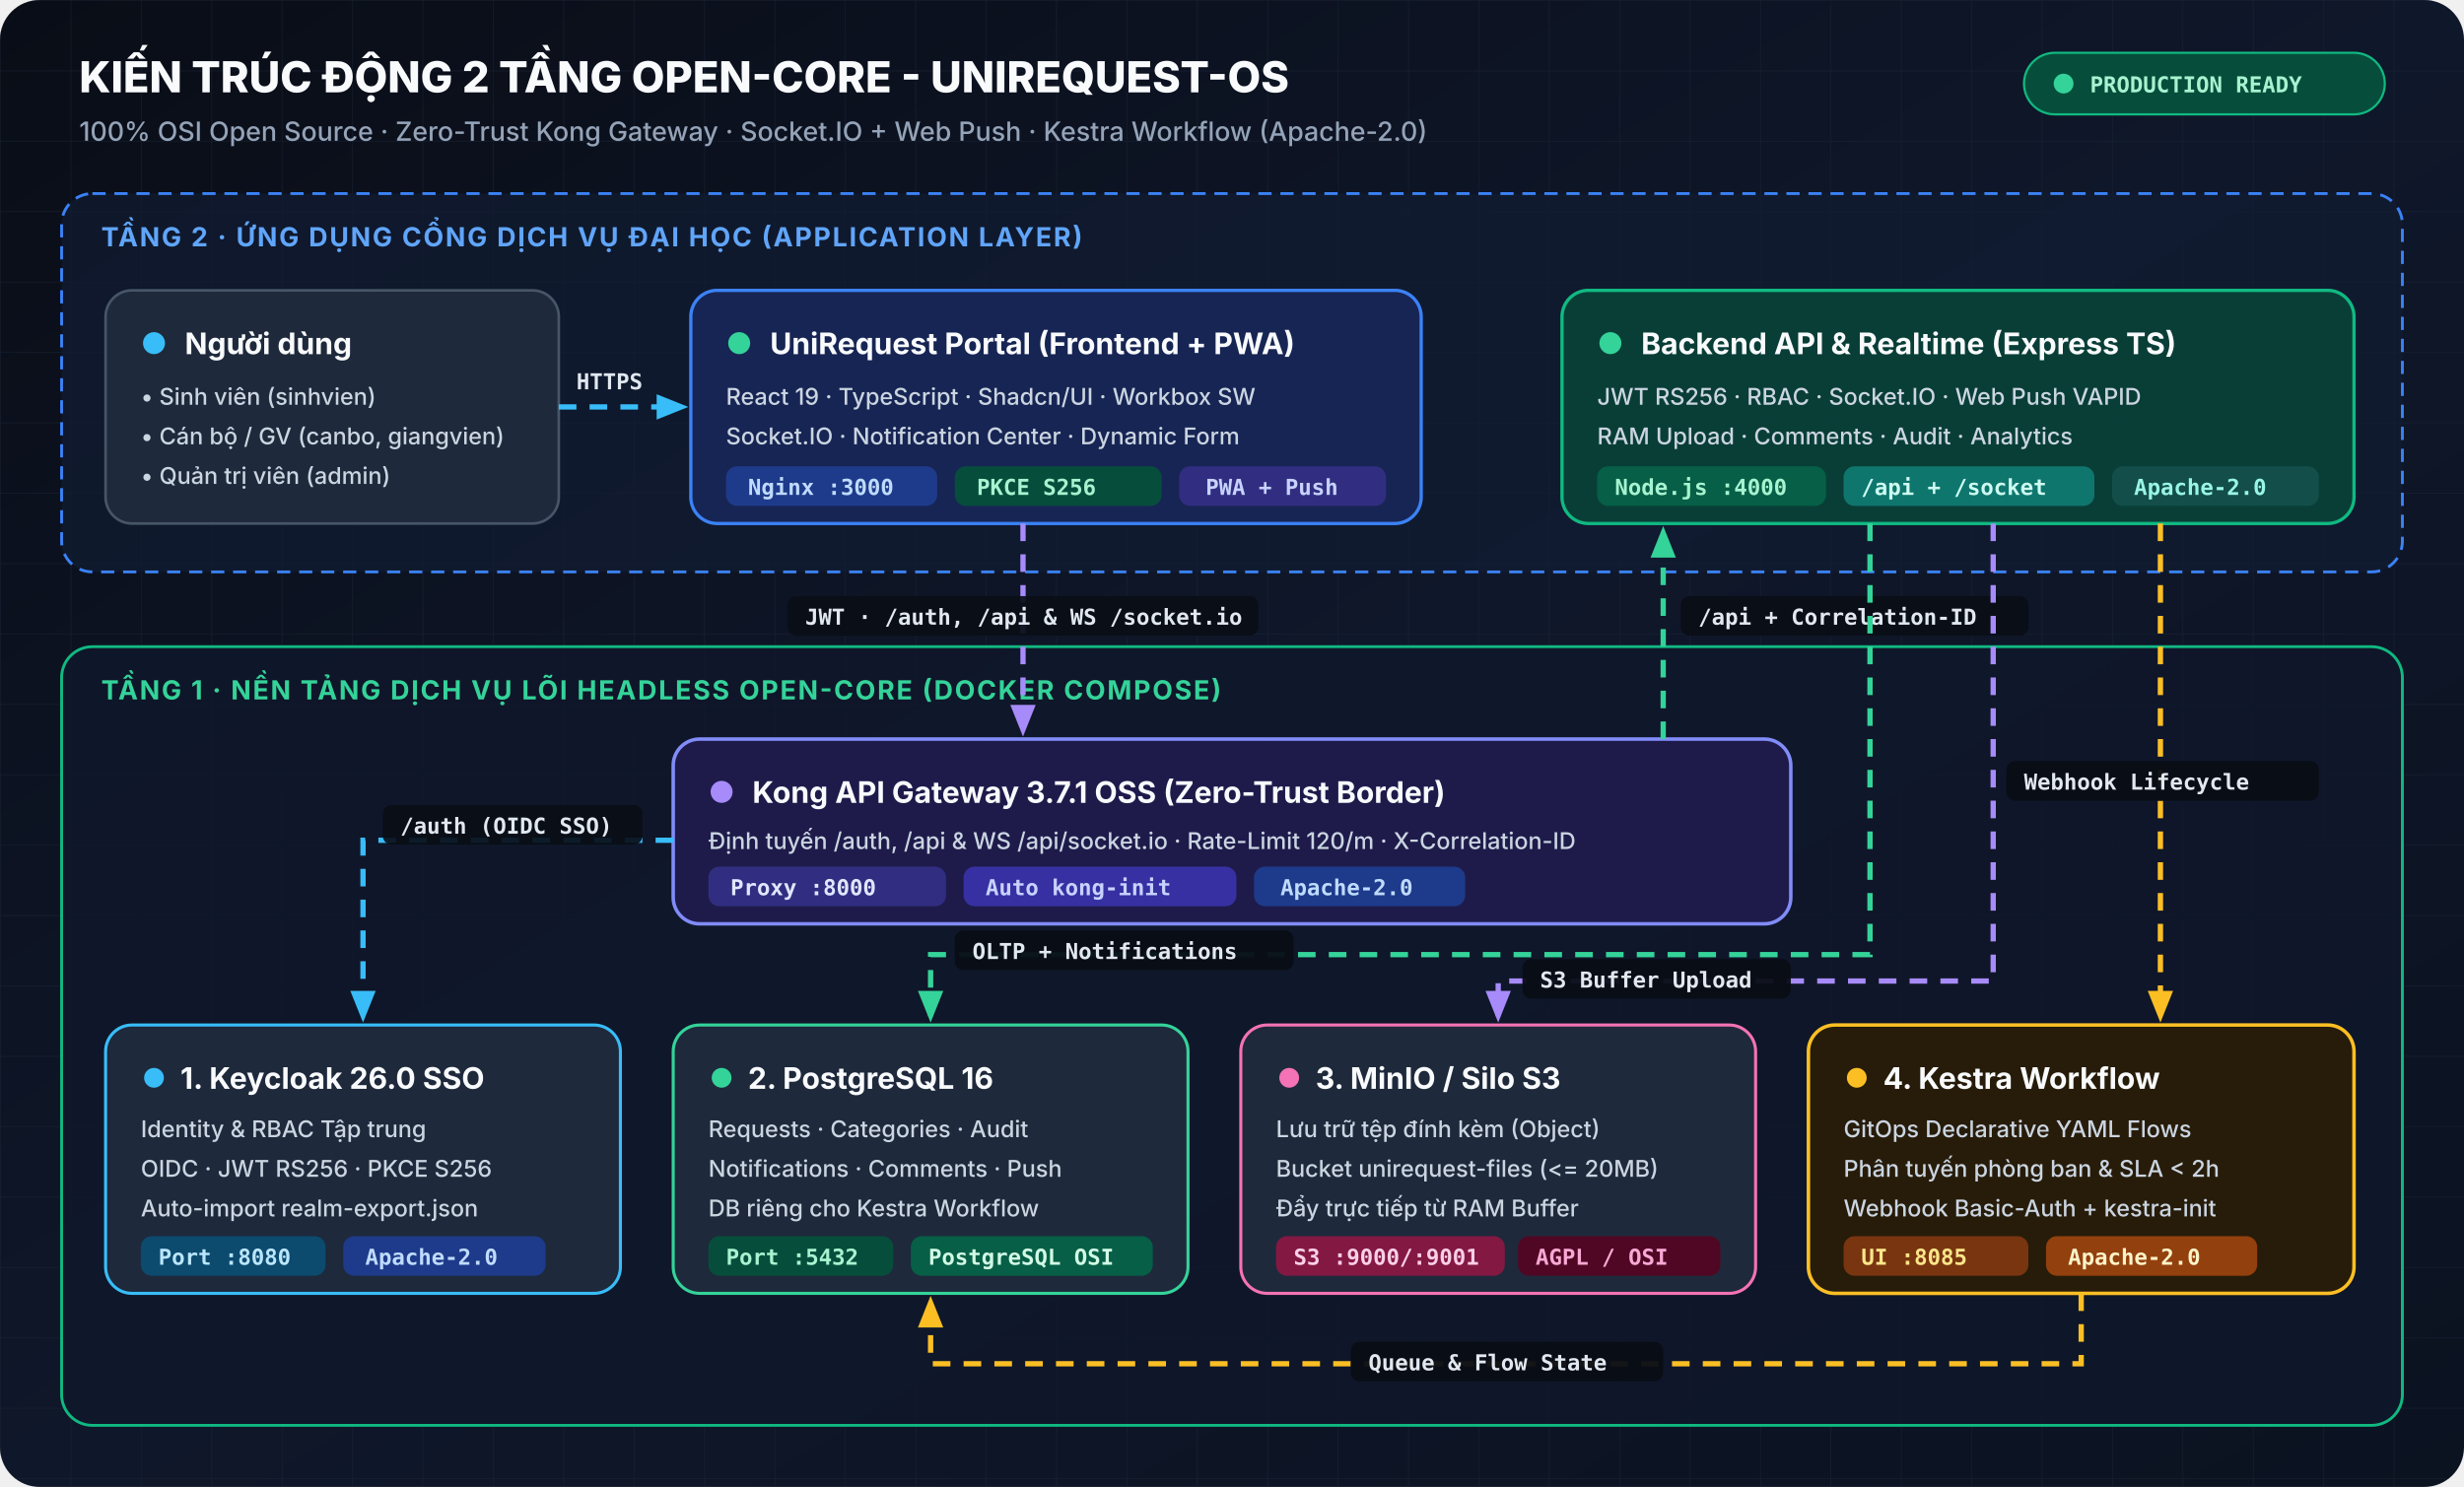
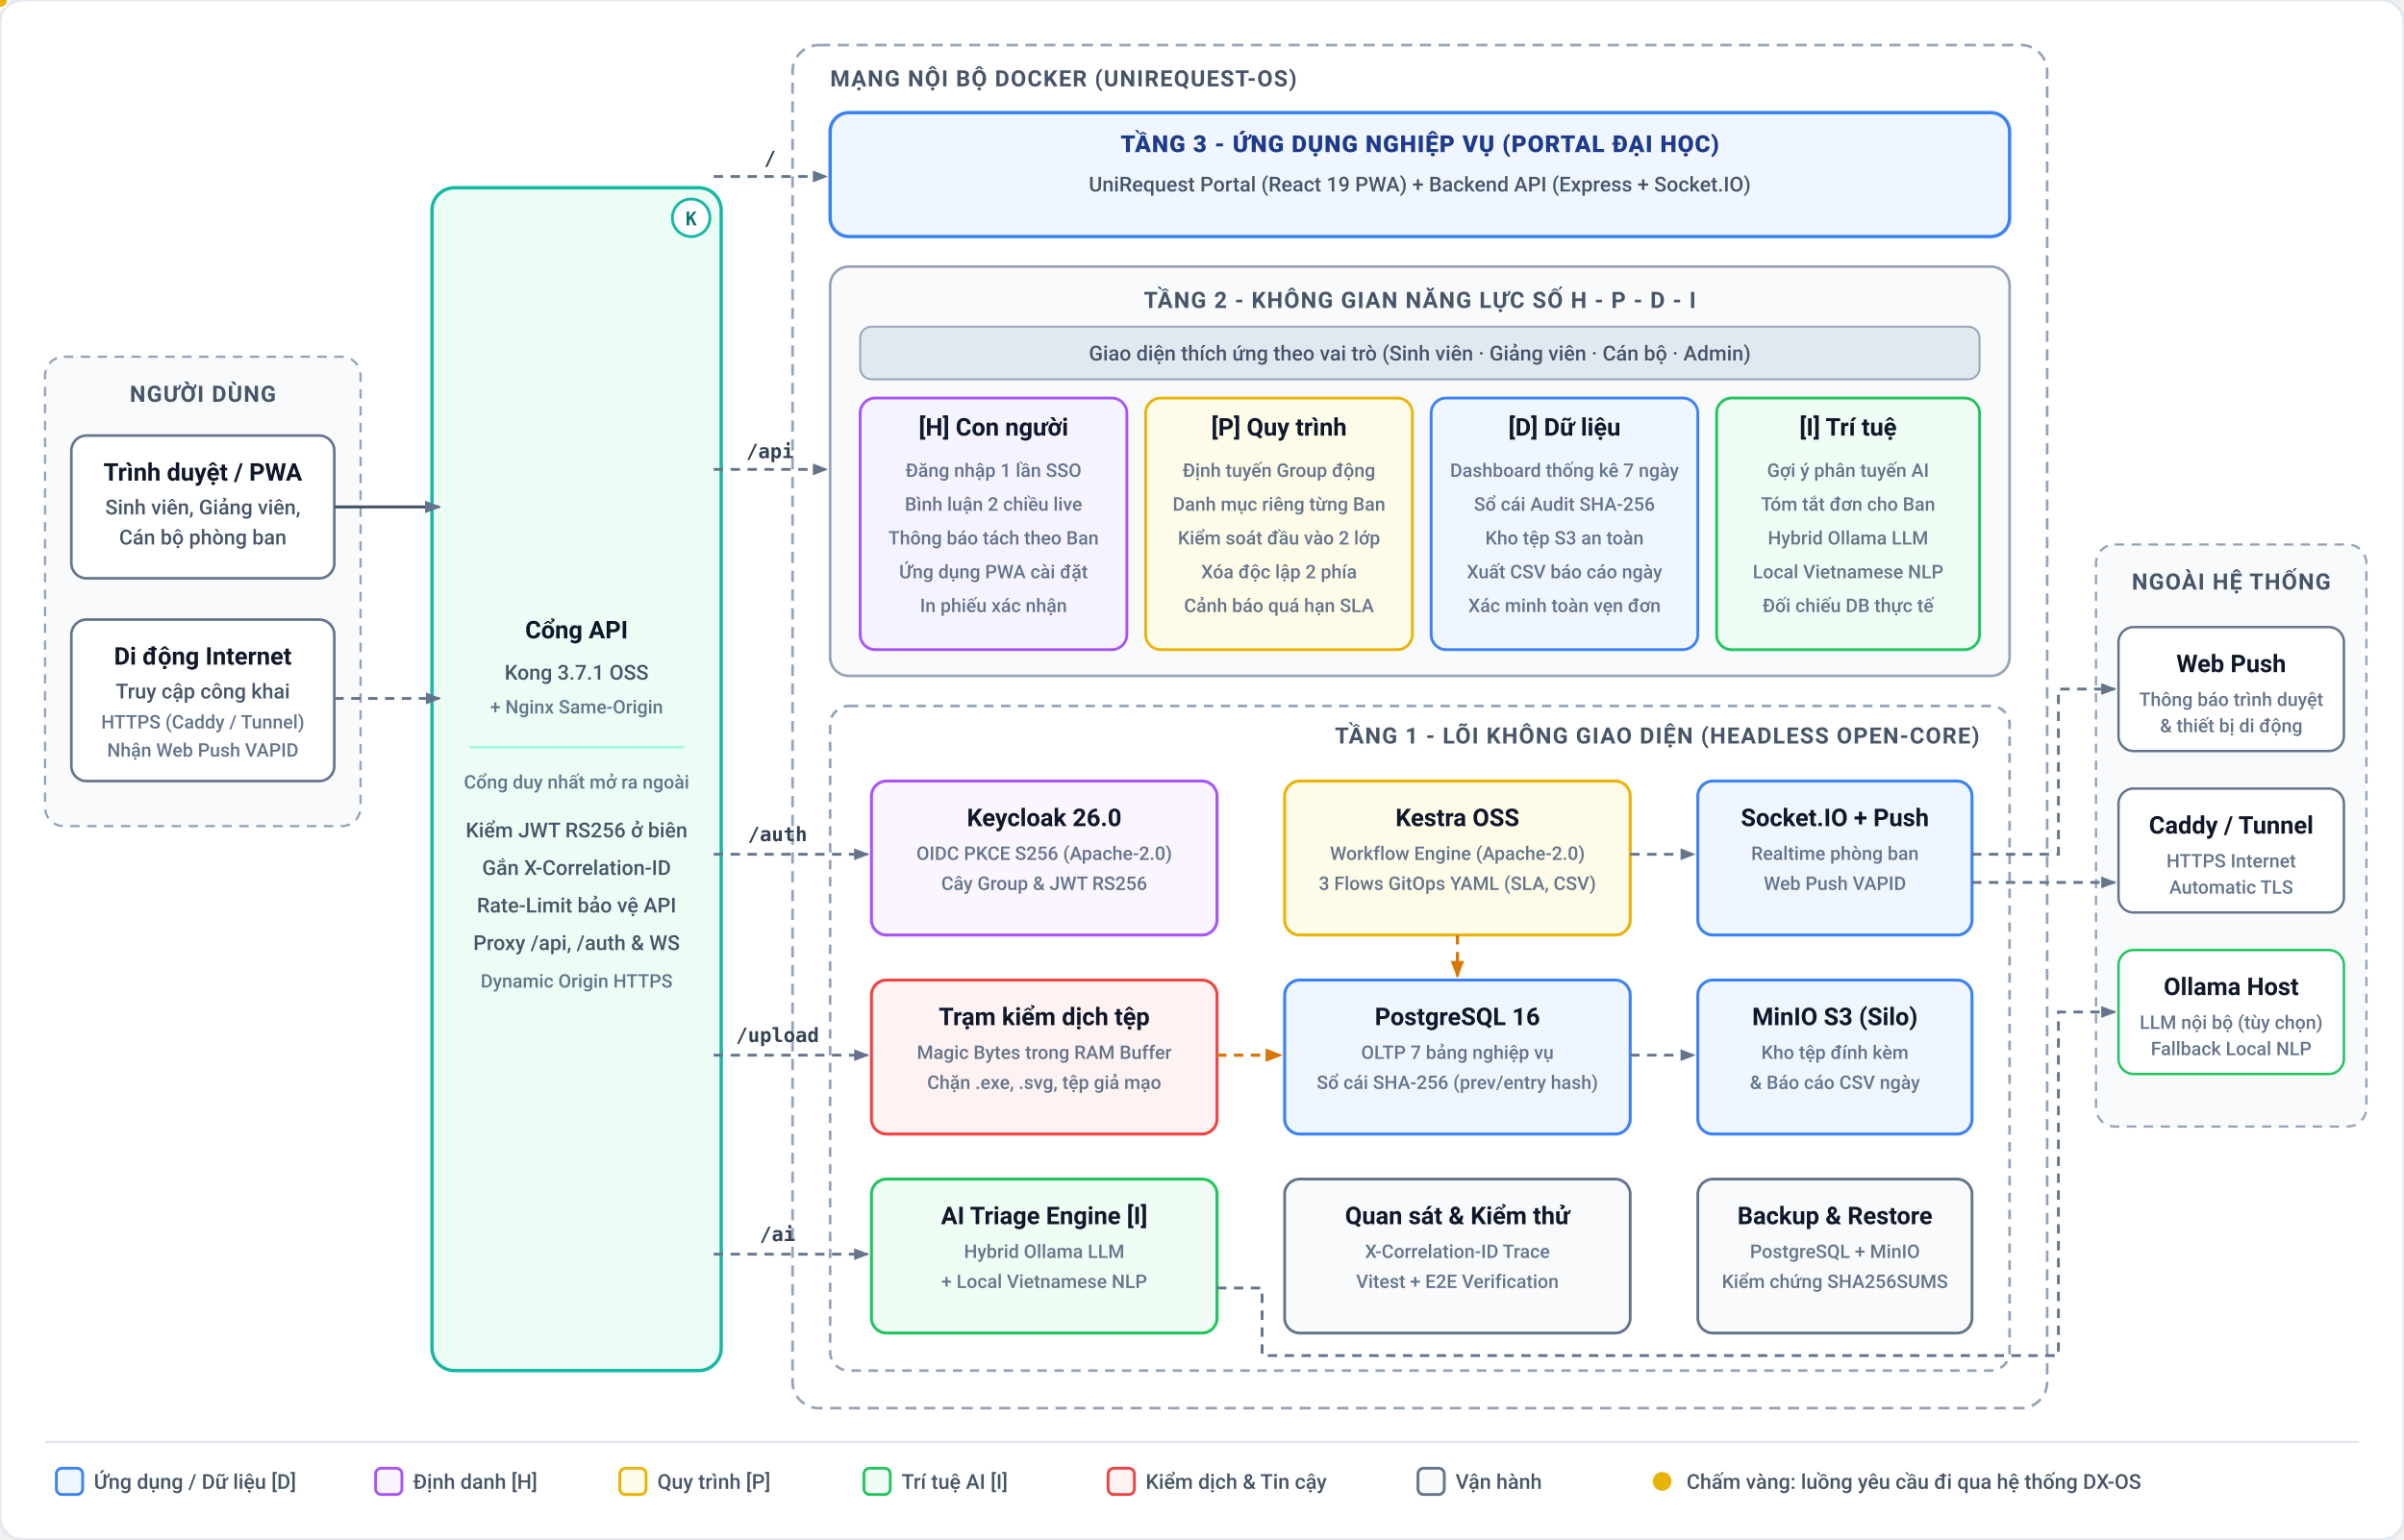
- <svg xmlns="http://www.w3.org/2000/svg" viewBox="0 0 1120 676" width="1120" height="676" role="img" aria-label="Kiến trúc động 2 tầng Open-Core của UniRequest-OS">
+ <svg xmlns="http://www.w3.org/2000/svg" viewBox="0 0 1280 820" width="1280" height="820" role="img" aria-label="Kiến trúc 3 tầng DX-OS Open-Core của UniRequest-OS">
  <defs>
    <style>
-       .title { font-family: Inter, -apple-system, BlinkMacSystemFont, 'Segoe UI', sans-serif; font-weight: 800; fill: #f8fafc; }
-       .sub { font-family: Inter, -apple-system, BlinkMacSystemFont, 'Segoe UI', sans-serif; font-weight: 500; fill: #94a3b8; }
-       .layer-label { font-family: Inter, -apple-system, BlinkMacSystemFont, 'Segoe UI', sans-serif; font-weight: 700; font-size: 12px; letter-spacing: 0.8px; }
-       .card-title { font-family: Inter, -apple-system, BlinkMacSystemFont, 'Segoe UI', sans-serif; font-weight: 700; font-size: 13.5px; fill: #f8fafc; }
-       .card-desc { font-family: Inter, -apple-system, BlinkMacSystemFont, 'Segoe UI', sans-serif; font-weight: 500; font-size: 10.5px; fill: #cbd5e1; }
-       .pill { font-family: ui-monospace, SFMono-Regular, Menlo, monospace; font-size: 10px; font-weight: 600; }
-       .edge-label { font-family: ui-monospace, SFMono-Regular, Menlo, monospace; font-size: 10px; font-weight: 600; fill: #e2e8f0; }
- 
-       .flow-blue {
-         stroke: #38bdf8;
-         stroke-width: 2.4;
-         fill: none;
-         stroke-dasharray: 8 6;
-         animation: dashMove 1.2s linear infinite;
-       }
-       .flow-green {
-         stroke: #34d399;
-         stroke-width: 2.4;
-         fill: none;
-         stroke-dasharray: 8 6;
-         animation: dashMove 1.4s linear infinite;
-       }
-       .flow-amber {
-         stroke: #fbbf24;
-         stroke-width: 2.4;
-         fill: none;
-         stroke-dasharray: 8 6;
-         animation: dashMove 1.1s linear infinite;
-       }
-       .flow-violet {
-         stroke: #a78bfa;
-         stroke-width: 2.4;
-         fill: none;
-         stroke-dasharray: 8 6;
-         animation: dashMove 1.3s linear infinite;
-       }
-       .pulse-dot {
-         animation: pulseGlow 2s ease-in-out infinite;
-       }
-       @keyframes dashMove {
-         from { stroke-dashoffset: 28; }
-         to { stroke-dashoffset: 0; }
-       }
-       @keyframes pulseGlow {
-         0%, 100% { opacity: 1; }
-         50% { opacity: 0.35; }
-       }
+       .f { font-family: 'Segoe UI', Roboto, 'Helvetica Neue', Arial, sans-serif; }
+       .mono { font-family: ui-monospace, SFMono-Regular, Menlo, Consolas, monospace; }
+       .h-zone { font-size: 12px; font-weight: 700; fill: #475569; letter-spacing: 0.6px; }
+       .h-tier { font-size: 12.5px; font-weight: 800; fill: #1e3a8a; letter-spacing: 0.5px; }
+       .title { font-size: 13px; font-weight: 700; fill: #0f172a; }
+       .sub { font-size: 11px; font-weight: 500; fill: #475569; }
+       .tiny { font-size: 10px; font-weight: 500; fill: #64748b; }
+       .edge-txt { font-size: 10.5px; font-weight: 600; fill: #334155; }
+       .wire { stroke: #64748b; stroke-width: 1.5; fill: none; stroke-dasharray: 5 4; }
+       .wire-solid { stroke: #475569; stroke-width: 1.6; fill: none; }
+       .wire-amber { stroke: #d97706; stroke-width: 1.7; fill: none; stroke-dasharray: 5 4; }
    </style>
-     <linearGradient id="bgGrad" x1="0%" y1="0%" x2="100%" y2="100%">
-       <stop offset="0%" stop-color="#090d16" />
-       <stop offset="50%" stop-color="#0f172a" />
-       <stop offset="100%" stop-color="#0b1220" />
-     </linearGradient>
-     <marker id="arrowBlue" viewBox="0 0 10 10" refX="8" refY="5" markerWidth="6" markerHeight="6" orient="auto-start-reverse">
-       <path d="M 0 1 L 10 5 L 0 9 z" fill="#38bdf8" />
+     <marker id="arr" viewBox="0 0 10 10" refX="8" refY="5" markerWidth="6" markerHeight="6" orient="auto-start-reverse">
+       <path d="M 0 1.5 L 9 5 L 0 8.5 z" fill="#64748b" />
    </marker>
-     <marker id="arrowGreen" viewBox="0 0 10 10" refX="8" refY="5" markerWidth="6" markerHeight="6" orient="auto-start-reverse">
-       <path d="M 0 1 L 10 5 L 0 9 z" fill="#34d399" />
+     <marker id="arr-amber" viewBox="0 0 10 10" refX="8" refY="5" markerWidth="6" markerHeight="6" orient="auto-start-reverse">
+       <path d="M 0 1.5 L 9 5 L 0 8.5 z" fill="#d97706" />
    </marker>
-     <marker id="arrowAmber" viewBox="0 0 10 10" refX="8" refY="5" markerWidth="6" markerHeight="6" orient="auto-start-reverse">
-       <path d="M 0 1 L 10 5 L 0 9 z" fill="#fbbf24" />
-     </marker>
-     <marker id="arrowViolet" viewBox="0 0 10 10" refX="8" refY="5" markerWidth="6" markerHeight="6" orient="auto-start-reverse">
-       <path d="M 0 1 L 10 5 L 0 9 z" fill="#a78bfa" />
-     </marker>
-     <pattern id="grid" width="32" height="32" patternUnits="userSpaceOnUse">
-       <path d="M 32 0 L 0 0 0 32" fill="none" stroke="#1e293b" stroke-width="0.7" opacity="0.5" />
-     </pattern>
+     <path id="p-req-in" d="M 192 260 L 240 260 L 240 120 L 420 120" />
+     <path id="p-gateway-core" d="M 380 430 L 440 430 L 440 465 L 485 465" />
+     <path id="p-core-kestra" d="M 650 565 L 705 565" />
+     <path id="p-core-pg" d="M 865 565 L 915 565" />
+     <path id="p-ai-route" d="M 380 680 L 915 680" />
+     <path id="p-push-out" d="M 1075 465 L 1110 465 L 1110 365 L 1125 365" />
  </defs>
-   <rect width="1120" height="676" rx="18" fill="url(#bgGrad)" />
-   <rect width="1120" height="676" rx="18" fill="url(#grid)" />
-   <text x="36" y="42" class="title" font-size="19.5">KIẾN TRÚC ĐỘNG 2 TẦNG OPEN-CORE - UNIREQUEST-OS</text>
-   <text x="36" y="64" class="sub" font-size="12">100% OSI Open Source · Zero-Trust Kong Gateway · Socket.IO + Web Push · Kestra Workflow (Apache-2.0)</text>
-   <rect x="920" y="24" width="164" height="28" rx="14" fill="#064e3b" stroke="#10b981" stroke-width="1" />
-   <circle cx="938" cy="38" r="4.5" fill="#34d399" class="pulse-dot" />
-   <text x="950" y="42" class="pill" fill="#a7f3d0">PRODUCTION READY</text>
-   <rect x="28" y="88" width="1064" height="172" rx="14" fill="#111c33" fill-opacity="0.72" stroke="#3b82f6" stroke-width="1.3" stroke-dasharray="6 4" />
-   <text x="46" y="112" class="layer-label" fill="#60a5fa">TẦNG 2 · ỨNG DỤNG CỔNG DỊCH VỤ ĐẠI HỌC (APPLICATION LAYER)</text>
-   <g transform="translate(48, 132)">
-     <rect width="206" height="106" rx="12" fill="#1e293b" stroke="#475569" stroke-width="1.2" />
-     <circle cx="22" cy="24" r="5" fill="#38bdf8" class="pulse-dot" />
-     <text x="36" y="29" class="card-title">Người dùng</text>
-     <text x="16" y="52" class="card-desc">• Sinh viên (sinhvien)</text>
-     <text x="16" y="70" class="card-desc">• Cán bộ / GV (canbo, giangvien)</text>
-     <text x="16" y="88" class="card-desc">• Quản trị viên (admin)</text>
-   </g>
-   <g transform="translate(314, 132)">
-     <rect width="332" height="106" rx="12" fill="#172554" stroke="#3b82f6" stroke-width="1.5" />
-     <circle cx="22" cy="24" r="5" fill="#34d399" class="pulse-dot" />
-     <text x="36" y="29" class="card-title">UniRequest Portal (Frontend + PWA)</text>
-     <text x="16" y="52" class="card-desc">React 19 · TypeScript · Shadcn/UI · Workbox SW</text>
-     <text x="16" y="70" class="card-desc">Socket.IO · Notification Center · Dynamic Form</text>
-     <rect x="16" y="80" width="96" height="18" rx="5" fill="#1e3a8a" />
-     <text x="26" y="93" class="pill" fill="#bfdbfe">Nginx :3000</text>
-     <rect x="120" y="80" width="94" height="18" rx="5" fill="#064e3b" />
-     <text x="130" y="93" class="pill" fill="#a7f3d0">PKCE S256</text>
-     <rect x="222" y="80" width="94" height="18" rx="5" fill="#312e81" />
-     <text x="234" y="93" class="pill" fill="#c7d2fe">PWA + Push</text>
-   </g>
-   <g transform="translate(710, 132)">
-     <rect width="360" height="106" rx="12" fill="#064e3b" fill-opacity="0.7" stroke="#10b981" stroke-width="1.5" />
-     <circle cx="22" cy="24" r="5" fill="#34d399" class="pulse-dot" />
-     <text x="36" y="29" class="card-title">Backend API &amp; Realtime (Express TS)</text>
-     <text x="16" y="52" class="card-desc">JWT RS256 · RBAC · Socket.IO · Web Push VAPID</text>
-     <text x="16" y="70" class="card-desc">RAM Upload · Comments · Audit · Analytics</text>
-     <rect x="16" y="80" width="104" height="18" rx="5" fill="#065f46" />
-     <text x="24" y="93" class="pill" fill="#a7f3d0">Node.js :4000</text>
-     <rect x="128" y="80" width="114" height="18" rx="5" fill="#0f766e" />
-     <text x="136" y="93" class="pill" fill="#ccfbf1">/api + /socket</text>
-     <rect x="250" y="80" width="94" height="18" rx="5" fill="#134e4a" />
-     <text x="260" y="93" class="pill" fill="#99f6e4">Apache-2.0</text>
-   </g>
-   <rect x="28" y="294" width="1064" height="354" rx="14" fill="#0f172a" fill-opacity="0.88" stroke="#10b981" stroke-width="1.3" />
-   <text x="46" y="318" class="layer-label" fill="#34d399">TẦNG 1 · NỀN TẢNG DỊCH VỤ LÕI HEADLESS OPEN-CORE (DOCKER COMPOSE)</text>
-   <g transform="translate(306, 336)">
-     <rect width="508" height="84" rx="12" fill="#1e1b4b" stroke="#818cf8" stroke-width="1.6" />
-     <circle cx="22" cy="24" r="5" fill="#a78bfa" class="pulse-dot" />
-     <text x="36" y="29" class="card-title">Kong API Gateway 3.7.1 OSS (Zero-Trust Border)</text>
-     <text x="16" y="50" class="card-desc">Định tuyến /auth, /api &amp; WS /api/socket.io · Rate-Limit 120/m · X-Correlation-ID</text>
-     <rect x="16" y="58" width="108" height="18" rx="5" fill="#312e81" />
-     <text x="26" y="71" class="pill" fill="#e0e7ff">Proxy :8000</text>
-     <rect x="132" y="58" width="124" height="18" rx="5" fill="#3730a3" />
-     <text x="142" y="71" class="pill" fill="#c7d2fe">Auto kong-init</text>
-     <rect x="264" y="58" width="96" height="18" rx="5" fill="#1e3a8a" />
-     <text x="276" y="71" class="pill" fill="#bfdbfe">Apache-2.0</text>
-   </g>
-   <g transform="translate(48, 466)">
-     <rect width="234" height="122" rx="12" fill="#1e293b" stroke="#38bdf8" stroke-width="1.4" />
-     <circle cx="22" cy="24" r="4.5" fill="#38bdf8" class="pulse-dot" />
-     <text x="34" y="29" class="card-title">1. Keycloak 26.0 SSO</text>
-     <text x="16" y="51" class="card-desc">Identity &amp; RBAC Tập trung</text>
-     <text x="16" y="69" class="card-desc">OIDC · JWT RS256 · PKCE S256</text>
-     <text x="16" y="87" class="card-desc">Auto-import realm-export.json</text>
-     <rect x="16" y="96" width="84" height="18" rx="5" fill="#0c4a6e" />
-     <text x="24" y="109" class="pill" fill="#bae6fd">Port :8080</text>
-     <rect x="108" y="96" width="92" height="18" rx="5" fill="#1e3a8a" />
-     <text x="118" y="109" class="pill" fill="#bfdbfe">Apache-2.0</text>
-   </g>
-   <g transform="translate(306, 466)">
-     <rect width="234" height="122" rx="12" fill="#1e293b" stroke="#34d399" stroke-width="1.4" />
-     <circle cx="22" cy="24" r="4.5" fill="#34d399" class="pulse-dot" />
-     <text x="34" y="29" class="card-title">2. PostgreSQL 16</text>
-     <text x="16" y="51" class="card-desc">Requests · Categories · Audit</text>
-     <text x="16" y="69" class="card-desc">Notifications · Comments · Push</text>
-     <text x="16" y="87" class="card-desc">DB riêng cho Kestra Workflow</text>
-     <rect x="16" y="96" width="84" height="18" rx="5" fill="#064e3b" />
-     <text x="24" y="109" class="pill" fill="#a7f3d0">Port :5432</text>
-     <rect x="108" y="96" width="110" height="18" rx="5" fill="#065f46" />
-     <text x="116" y="109" class="pill" fill="#d1fae5">PostgreSQL OSI</text>
-   </g>
-   <g transform="translate(564, 466)">
-     <rect width="234" height="122" rx="12" fill="#1e293b" stroke="#f472b6" stroke-width="1.4" />
-     <circle cx="22" cy="24" r="4.5" fill="#f472b6" class="pulse-dot" />
-     <text x="34" y="29" class="card-title">3. MinIO / Silo S3</text>
-     <text x="16" y="51" class="card-desc">Lưu trữ tệp đính kèm (Object)</text>
-     <text x="16" y="69" class="card-desc">Bucket unirequest-files (&lt;= 20MB)</text>
-     <text x="16" y="87" class="card-desc">Đẩy trực tiếp từ RAM Buffer</text>
-     <rect x="16" y="96" width="104" height="18" rx="5" fill="#831843" />
-     <text x="24" y="109" class="pill" fill="#fbcfe8">S3 :9000/:9001</text>
-     <rect x="126" y="96" width="92" height="18" rx="5" fill="#500724" />
-     <text x="134" y="109" class="pill" fill="#f9a8d4">AGPL / OSI</text>
-   </g>
-   <g transform="translate(822, 466)">
-     <rect width="248" height="122" rx="12" fill="#271c0a" stroke="#fbbf24" stroke-width="1.6" />
-     <circle cx="22" cy="24" r="4.5" fill="#fbbf24" class="pulse-dot" />
-     <text x="34" y="29" class="card-title">4. Kestra Workflow</text>
-     <text x="16" y="51" class="card-desc">GitOps Declarative YAML Flows</text>
-     <text x="16" y="69" class="card-desc">Phân tuyến phòng ban &amp; SLA &lt; 2h</text>
-     <text x="16" y="87" class="card-desc">Webhook Basic-Auth + kestra-init</text>
-     <rect x="16" y="96" width="84" height="18" rx="5" fill="#78350f" />
-     <text x="24" y="109" class="pill" fill="#fde68a">UI :8085</text>
-     <rect x="108" y="96" width="96" height="18" rx="5" fill="#92400e" />
-     <text x="118" y="109" class="pill" fill="#fef3c7">Apache-2.0</text>
-   </g>
-   <path d="M 254 185 L 310 185" class="flow-blue" marker-end="url(#arrowBlue)" />
-   <text x="262" y="177" class="edge-label">HTTPS</text>
-   <path d="M 465 238 L 465 332" class="flow-violet" marker-end="url(#arrowViolet)" />
-   <rect x="358" y="271" width="214" height="18" rx="4" fill="#090d16" fill-opacity="0.92" />
-   <text x="366" y="284" class="edge-label">JWT · /auth, /api &amp; WS /socket.io</text>
-   <path d="M 756 336 L 756 242" class="flow-green" marker-end="url(#arrowGreen)" />
-   <rect x="764" y="271" width="158" height="18" rx="4" fill="#090d16" fill-opacity="0.92" />
-   <text x="772" y="284" class="edge-label">/api + Correlation-ID</text>
-   <path d="M 306 382 L 165 382 L 165 462" class="flow-blue" marker-end="url(#arrowBlue)" />
-   <rect x="174" y="366" width="118" height="18" rx="4" fill="#090d16" fill-opacity="0.92" />
-   <text x="182" y="379" class="edge-label">/auth (OIDC SSO)</text>
-   <path d="M 850 238 L 850 434 L 423 434 L 423 462" class="flow-green" marker-end="url(#arrowGreen)" />
-   <rect x="434" y="423" width="154" height="18" rx="4" fill="#090d16" fill-opacity="0.95" />
-   <text x="442" y="436" class="edge-label">OLTP + Notifications</text>
-   <path d="M 906 238 L 906 446 L 681 446 L 681 462" class="flow-violet" marker-end="url(#arrowViolet)" />
-   <rect x="692" y="436" width="122" height="18" rx="4" fill="#090d16" fill-opacity="0.95" />
-   <text x="700" y="449" class="edge-label">S3 Buffer Upload</text>
-   <path d="M 982 238 L 982 462" class="flow-amber" marker-end="url(#arrowAmber)" />
-   <rect x="912" y="346" width="142" height="18" rx="4" fill="#090d16" fill-opacity="0.95" />
-   <text x="920" y="359" class="edge-label">Webhook Lifecycle</text>
-   <path d="M 946 588 L 946 620 L 423 620 L 423 592" class="flow-amber" marker-end="url(#arrowAmber)" />
-   <rect x="614" y="610" width="142" height="18" rx="4" fill="#090d16" fill-opacity="0.95" />
-   <text x="622" y="623" class="edge-label">Queue &amp; Flow State</text>
+   <rect width="1280" height="820" rx="12" fill="#ffffff" stroke="#e2e8f0" stroke-width="1.5" />
+   <rect x="24" y="190" width="168" height="250" rx="10" fill="#f8fafc" stroke="#94a3b8" stroke-width="1.2" stroke-dasharray="5 4" />
+   <text x="108" y="214" text-anchor="middle" class="f h-zone">NGƯỜI DÙNG</text>
+   <rect x="38" y="232" width="140" height="76" rx="8" fill="#ffffff" stroke="#64748b" stroke-width="1.4" />
+   <text x="108" y="256" text-anchor="middle" class="f title">Trình duyệt / PWA</text>
+   <text x="108" y="274" text-anchor="middle" class="f sub">Sinh viên, Giảng viên,</text>
+   <text x="108" y="290" text-anchor="middle" class="f sub">Cán bộ phòng ban</text>
+   <rect x="38" y="330" width="140" height="86" rx="8" fill="#ffffff" stroke="#64748b" stroke-width="1.4" />
+   <text x="108" y="354" text-anchor="middle" class="f title">Di động Internet</text>
+   <text x="108" y="372" text-anchor="middle" class="f sub">Truy cập công khai</text>
+   <text x="108" y="388" text-anchor="middle" class="f tiny">HTTPS (Caddy / Tunnel)</text>
+   <text x="108" y="403" text-anchor="middle" class="f tiny">Nhận Web Push VAPID</text>
+   <rect x="230" y="100" width="154" height="630" rx="12" fill="#ecfdf5" stroke="#14b8a6" stroke-width="1.8" />
+   <circle cx="368" cy="116" r="10" fill="#ffffff" stroke="#14b8a6" stroke-width="1.5" />
+   <text x="368" y="120" text-anchor="middle" class="mono" font-size="10" font-weight="700" fill="#0f766e">K</text>
+   <text x="307" y="340" text-anchor="middle" class="f title" font-size="15">Cổng API</text>
+   <text x="307" y="362" text-anchor="middle" class="f sub" font-weight="700">Kong 3.7.1 OSS</text>
+   <text x="307" y="380" text-anchor="middle" class="f tiny">+ Nginx Same-Origin</text>
+   <line x1="250" y1="398" x2="364" y2="398" stroke="#99f6e4" stroke-width="1.2" />
+   <text x="307" y="420" text-anchor="middle" class="f tiny">Cổng duy nhất mở ra ngoài</text>
+   <text x="307" y="446" text-anchor="middle" class="f sub">Kiểm JWT RS256 ở biên</text>
+   <text x="307" y="466" text-anchor="middle" class="f sub">Gắn X-Correlation-ID</text>
+   <text x="307" y="486" text-anchor="middle" class="f sub">Rate-Limit bảo vệ API</text>
+   <text x="307" y="506" text-anchor="middle" class="f sub">Proxy /api, /auth &amp; WS</text>
+   <text x="307" y="526" text-anchor="middle" class="f tiny">Dynamic Origin HTTPS</text>
+   <rect x="422" y="24" width="668" height="726" rx="14" fill="#ffffff" stroke="#94a3b8" stroke-width="1.4" stroke-dasharray="6 4" />
+   <text x="442" y="46" class="f h-zone">MẠNG NỘI BỘ DOCKER (UNIREQUEST-OS)</text>
+   <rect x="442" y="60" width="628" height="66" rx="10" fill="#eff6ff" stroke="#3b82f6" stroke-width="1.8" />
+   <text x="756" y="81" text-anchor="middle" class="f h-tier">TẦNG 3 - ỨNG DỤNG NGHIỆP VỤ (PORTAL ĐẠI HỌC)</text>
+   <text x="756" y="102" text-anchor="middle" class="f sub">UniRequest Portal (React 19 PWA) + Backend API (Express + Socket.IO)</text>
+   <rect x="442" y="142" width="628" height="218" rx="10" fill="#f8fafc" stroke="#94a3b8" stroke-width="1.4" />
+   <text x="756" y="164" text-anchor="middle" class="f h-zone" fill="#0f172a">TẦNG 2 - KHÔNG GIAN NĂNG LỰC SỐ H - P - D - I</text>
+   <rect x="458" y="174" width="596" height="28" rx="6" fill="#e2e8f0" stroke="#94a3b8" stroke-width="1" />
+   <text x="756" y="192" text-anchor="middle" class="f sub" font-weight="700" fill="#0f172a">Giao diện thích ứng theo vai trò (Sinh viên · Giảng viên · Cán bộ · Admin)</text>
+   <rect x="458" y="212" width="142" height="134" rx="8" fill="#f5f3ff" stroke="#a855f7" stroke-width="1.5" />
+   <text x="529" y="232" text-anchor="middle" class="f title" fill="#6b21a8">[H] Con người</text>
+   <text x="529" y="254" text-anchor="middle" class="f tiny">Đăng nhập 1 lần SSO</text>
+   <text x="529" y="272" text-anchor="middle" class="f tiny">Bình luận 2 chiều live</text>
+   <text x="529" y="290" text-anchor="middle" class="f tiny">Thông báo tách theo Ban</text>
+   <text x="529" y="308" text-anchor="middle" class="f tiny">Ứng dụng PWA cài đặt</text>
+   <text x="529" y="326" text-anchor="middle" class="f tiny">In phiếu xác nhận</text>
+   <rect x="610" y="212" width="142" height="134" rx="8" fill="#fefce8" stroke="#eab308" stroke-width="1.5" />
+   <text x="681" y="232" text-anchor="middle" class="f title" fill="#854d0e">[P] Quy trình</text>
+   <text x="681" y="254" text-anchor="middle" class="f tiny">Định tuyến Group động</text>
+   <text x="681" y="272" text-anchor="middle" class="f tiny">Danh mục riêng từng Ban</text>
+   <text x="681" y="290" text-anchor="middle" class="f tiny">Kiểm soát đầu vào 2 lớp</text>
+   <text x="681" y="308" text-anchor="middle" class="f tiny">Xóa độc lập 2 phía</text>
+   <text x="681" y="326" text-anchor="middle" class="f tiny">Cảnh báo quá hạn SLA</text>
+   <rect x="762" y="212" width="142" height="134" rx="8" fill="#eff6ff" stroke="#3b82f6" stroke-width="1.5" />
+   <text x="833" y="232" text-anchor="middle" class="f title" fill="#1e40af">[D] Dữ liệu</text>
+   <text x="833" y="254" text-anchor="middle" class="f tiny">Dashboard thống kê 7 ngày</text>
+   <text x="833" y="272" text-anchor="middle" class="f tiny">Sổ cái Audit SHA-256</text>
+   <text x="833" y="290" text-anchor="middle" class="f tiny">Kho tệp S3 an toàn</text>
+   <text x="833" y="308" text-anchor="middle" class="f tiny">Xuất CSV báo cáo ngày</text>
+   <text x="833" y="326" text-anchor="middle" class="f tiny">Xác minh toàn vẹn đơn</text>
+   <rect x="914" y="212" width="140" height="134" rx="8" fill="#f0fdf4" stroke="#22c55e" stroke-width="1.5" />
+   <text x="984" y="232" text-anchor="middle" class="f title" fill="#166534">[I] Trí tuệ</text>
+   <text x="984" y="254" text-anchor="middle" class="f tiny">Gợi ý phân tuyến AI</text>
+   <text x="984" y="272" text-anchor="middle" class="f tiny">Tóm tắt đơn cho Ban</text>
+   <text x="984" y="290" text-anchor="middle" class="f tiny">Hybrid Ollama LLM</text>
+   <text x="984" y="308" text-anchor="middle" class="f tiny">Local Vietnamese NLP</text>
+   <text x="984" y="326" text-anchor="middle" class="f tiny">Đối chiếu DB thực tế</text>
+   <rect x="442" y="376" width="628" height="354" rx="10" fill="#ffffff" stroke="#94a3b8" stroke-width="1.4" stroke-dasharray="5 4" />
+   <text x="1054" y="396" text-anchor="end" class="f h-zone">TẦNG 1 - LÕI KHÔNG GIAO DIỆN (HEADLESS OPEN-CORE)</text>
+   <rect x="464" y="416" width="184" height="82" rx="8" fill="#faf5ff" stroke="#a855f7" stroke-width="1.6" />
+   <text x="556" y="440" text-anchor="middle" class="f title">Keycloak 26.0</text>
+   <text x="556" y="458" text-anchor="middle" class="f tiny">OIDC PKCE S256 (Apache-2.0)</text>
+   <text x="556" y="474" text-anchor="middle" class="f tiny">Cây Group &amp; JWT RS256</text>
+   <rect x="684" y="416" width="184" height="82" rx="8" fill="#fefce8" stroke="#eab308" stroke-width="1.6" />
+   <text x="776" y="440" text-anchor="middle" class="f title">Kestra OSS</text>
+   <text x="776" y="458" text-anchor="middle" class="f tiny">Workflow Engine (Apache-2.0)</text>
+   <text x="776" y="474" text-anchor="middle" class="f tiny">3 Flows GitOps YAML (SLA, CSV)</text>
+   <rect x="904" y="416" width="146" height="82" rx="8" fill="#eff6ff" stroke="#3b82f6" stroke-width="1.6" />
+   <text x="977" y="440" text-anchor="middle" class="f title">Socket.IO + Push</text>
+   <text x="977" y="458" text-anchor="middle" class="f tiny">Realtime phòng ban</text>
+   <text x="977" y="474" text-anchor="middle" class="f tiny">Web Push VAPID</text>
+   <rect x="464" y="522" width="184" height="82" rx="8" fill="#fef2f2" stroke="#ef4444" stroke-width="1.6" />
+   <text x="556" y="546" text-anchor="middle" class="f title">Trạm kiểm dịch tệp</text>
+   <text x="556" y="564" text-anchor="middle" class="f tiny">Magic Bytes trong RAM Buffer</text>
+   <text x="556" y="580" text-anchor="middle" class="f tiny">Chặn .exe, .svg, tệp giả mạo</text>
+   <rect x="684" y="522" width="184" height="82" rx="8" fill="#eff6ff" stroke="#3b82f6" stroke-width="1.6" />
+   <text x="776" y="546" text-anchor="middle" class="f title">PostgreSQL 16</text>
+   <text x="776" y="564" text-anchor="middle" class="f tiny">OLTP 7 bảng nghiệp vụ</text>
+   <text x="776" y="580" text-anchor="middle" class="f tiny">Sổ cái SHA-256 (prev/entry hash)</text>
+   <rect x="904" y="522" width="146" height="82" rx="8" fill="#eff6ff" stroke="#3b82f6" stroke-width="1.6" />
+   <text x="977" y="546" text-anchor="middle" class="f title">MinIO S3 (Silo)</text>
+   <text x="977" y="564" text-anchor="middle" class="f tiny">Kho tệp đính kèm</text>
+   <text x="977" y="580" text-anchor="middle" class="f tiny">&amp; Báo cáo CSV ngày</text>
+   <rect x="464" y="628" width="184" height="82" rx="8" fill="#f0fdf4" stroke="#22c55e" stroke-width="1.6" />
+   <text x="556" y="652" text-anchor="middle" class="f title">AI Triage Engine [I]</text>
+   <text x="556" y="670" text-anchor="middle" class="f tiny">Hybrid Ollama LLM</text>
+   <text x="556" y="686" text-anchor="middle" class="f tiny">+ Local Vietnamese NLP</text>
+   <rect x="684" y="628" width="184" height="82" rx="8" fill="#f8fafc" stroke="#64748b" stroke-width="1.5" />
+   <text x="776" y="652" text-anchor="middle" class="f title">Quan sát &amp; Kiểm thử</text>
+   <text x="776" y="670" text-anchor="middle" class="f tiny">X-Correlation-ID Trace</text>
+   <text x="776" y="686" text-anchor="middle" class="f tiny">Vitest + E2E Verification</text>
+   <rect x="904" y="628" width="146" height="82" rx="8" fill="#f8fafc" stroke="#64748b" stroke-width="1.5" />
+   <text x="977" y="652" text-anchor="middle" class="f title">Backup &amp; Restore</text>
+   <text x="977" y="670" text-anchor="middle" class="f tiny">PostgreSQL + MinIO</text>
+   <text x="977" y="686" text-anchor="middle" class="f tiny">Kiểm chứng SHA256SUMS</text>
+   <rect x="1116" y="290" width="144" height="310" rx="10" fill="#f8fafc" stroke="#94a3b8" stroke-width="1.2" stroke-dasharray="5 4" />
+   <text x="1188" y="314" text-anchor="middle" class="f h-zone">NGOÀI HỆ THỐNG</text>
+   <rect x="1128" y="334" width="120" height="66" rx="8" fill="#ffffff" stroke="#64748b" stroke-width="1.3" />
+   <text x="1188" y="358" text-anchor="middle" class="f title">Web Push</text>
+   <text x="1188" y="376" text-anchor="middle" class="f tiny">Thông báo trình duyệt</text>
+   <text x="1188" y="390" text-anchor="middle" class="f tiny">&amp; thiết bị di động</text>
+   <rect x="1128" y="420" width="120" height="66" rx="8" fill="#ffffff" stroke="#64748b" stroke-width="1.3" />
+   <text x="1188" y="444" text-anchor="middle" class="f title">Caddy / Tunnel</text>
+   <text x="1188" y="462" text-anchor="middle" class="f tiny">HTTPS Internet</text>
+   <text x="1188" y="476" text-anchor="middle" class="f tiny">Automatic TLS</text>
+   <rect x="1128" y="506" width="120" height="66" rx="8" fill="#ffffff" stroke="#22c55e" stroke-width="1.3" />
+   <text x="1188" y="530" text-anchor="middle" class="f title">Ollama Host</text>
+   <text x="1188" y="548" text-anchor="middle" class="f tiny">LLM nội bộ (tùy chọn)</text>
+   <text x="1188" y="562" text-anchor="middle" class="f tiny">Fallback Local NLP</text>
+   <line x1="178" y1="270" x2="234" y2="270" class="wire-solid" marker-end="url(#arr)" />
+   <line x1="178" y1="372" x2="234" y2="372" class="wire" marker-end="url(#arr)" />
+   <path d="M 380 94 L 440 94" class="wire" marker-end="url(#arr)" />
+   <text x="410" y="88" text-anchor="middle" class="mono edge-txt">/</text>
+   <path d="M 380 250 L 440 250" class="wire" marker-end="url(#arr)" />
+   <text x="410" y="244" text-anchor="middle" class="mono edge-txt">/api</text>
+   <path d="M 380 455 L 462 455" class="wire" marker-end="url(#arr)" />
+   <text x="414" y="448" text-anchor="middle" class="mono edge-txt">/auth</text>
+   <path d="M 380 562 L 462 562" class="wire" marker-end="url(#arr)" />
+   <text x="414" y="555" text-anchor="middle" class="mono edge-txt">/upload</text>
+   <path d="M 380 668 L 462 668" class="wire" marker-end="url(#arr)" />
+   <text x="414" y="661" text-anchor="middle" class="mono edge-txt">/ai</text>
+   <line x1="648" y1="562" x2="682" y2="562" class="wire-amber" marker-end="url(#arr-amber)" />
+   <line x1="776" y1="498" x2="776" y2="520" class="wire-amber" marker-end="url(#arr-amber)" />
+   <line x1="868" y1="562" x2="902" y2="562" class="wire" marker-end="url(#arr)" />
+   <path d="M 868 455 L 902 455" class="wire" marker-end="url(#arr)" />
+   <path d="M 1050 455 L 1096 455 L 1096 367 L 1126 367" class="wire" marker-end="url(#arr)" />
+   <path d="M 1050 470 L 1126 470" class="wire" marker-end="url(#arr)" />
+   <path d="M 648 686 L 672 686 L 672 722 L 1096 722 L 1096 539 L 1126 539" class="wire" marker-end="url(#arr)" />
+   <circle r="4.2" fill="#eab308" stroke="#ffffff" stroke-width="1">
+     <animateMotion dur="3.6s" repeatCount="indefinite" path="M 178 270 L 240 270 L 240 94 L 442 94" />
+   </circle>
+   <circle r="4.2" fill="#eab308" stroke="#ffffff" stroke-width="1">
+     <animateMotion dur="3.8s" begin="0.7s" repeatCount="indefinite" path="M 380 455 L 464 455" />
+   </circle>
+   <circle r="4.2" fill="#eab308" stroke="#ffffff" stroke-width="1">
+     <animateMotion dur="3.2s" begin="1.1s" repeatCount="indefinite" path="M 380 562 L 684 562 L 904 562" />
+   </circle>
+   <circle r="4.2" fill="#eab308" stroke="#ffffff" stroke-width="1">
+     <animateMotion dur="2.8s" begin="0.4s" repeatCount="indefinite" path="M 776 498 L 776 522" />
+   </circle>
+   <circle r="4.2" fill="#eab308" stroke="#ffffff" stroke-width="1">
+     <animateMotion dur="3.5s" begin="1.5s" repeatCount="indefinite" path="M 904 455 L 1050 455 L 1096 455 L 1096 367 L 1128 367" />
+   </circle>
+   <line x1="24" y1="768" x2="1256" y2="768" stroke="#e2e8f0" stroke-width="1.2" />
+   <rect x="30" y="782" width="14" height="14" rx="3" fill="#eff6ff" stroke="#3b82f6" stroke-width="1.5" />
+   <text x="50" y="793" class="f sub">Ứng dụng / Dữ liệu [D]</text>
+   <rect x="200" y="782" width="14" height="14" rx="3" fill="#faf5ff" stroke="#a855f7" stroke-width="1.5" />
+   <text x="220" y="793" class="f sub">Định danh [H]</text>
+   <rect x="330" y="782" width="14" height="14" rx="3" fill="#fefce8" stroke="#eab308" stroke-width="1.5" />
+   <text x="350" y="793" class="f sub">Quy trình [P]</text>
+   <rect x="460" y="782" width="14" height="14" rx="3" fill="#f0fdf4" stroke="#22c55e" stroke-width="1.5" />
+   <text x="480" y="793" class="f sub">Trí tuệ AI [I]</text>
+   <rect x="590" y="782" width="14" height="14" rx="3" fill="#fef2f2" stroke="#ef4444" stroke-width="1.5" />
+   <text x="610" y="793" class="f sub">Kiểm dịch &amp; Tin cậy</text>
+   <rect x="755" y="782" width="14" height="14" rx="3" fill="#f8fafc" stroke="#64748b" stroke-width="1.5" />
+   <text x="775" y="793" class="f sub">Vận hành</text>
+   <circle cx="885" cy="789" r="5" fill="#eab308" />
+   <text x="898" y="793" class="f sub" font-weight="600">Chấm vàng: luồng yêu cầu đi qua hệ thống DX-OS</text>
</svg>
